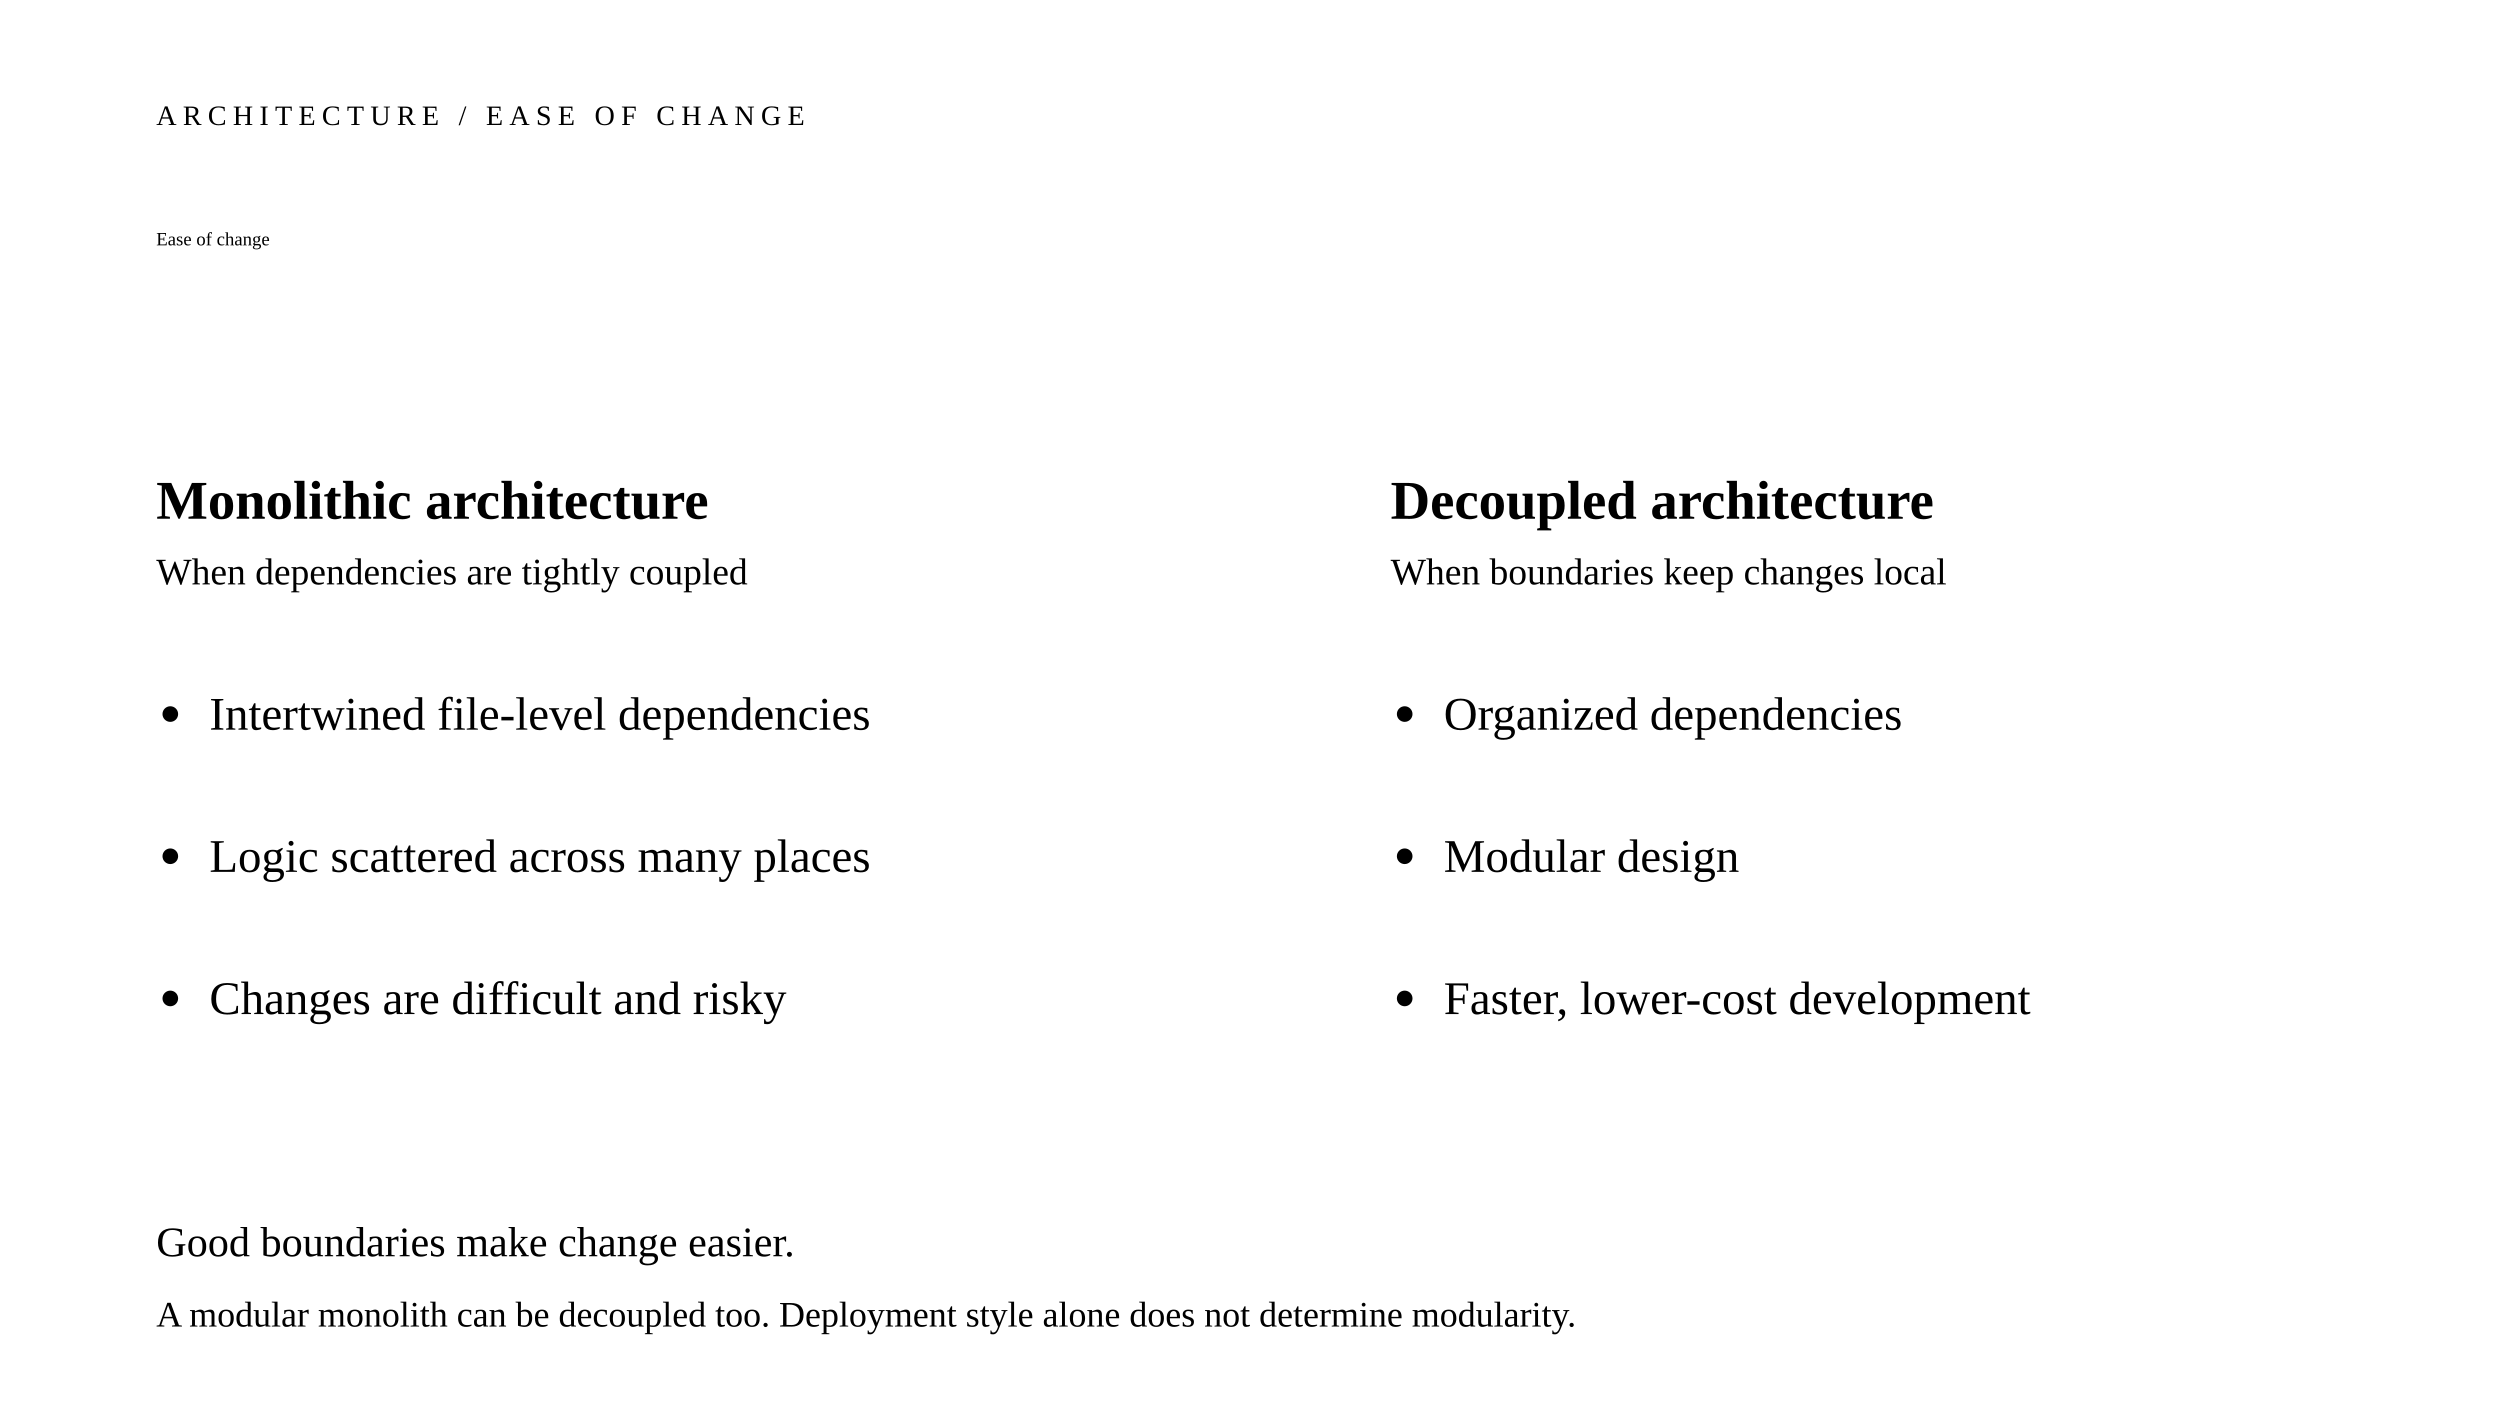
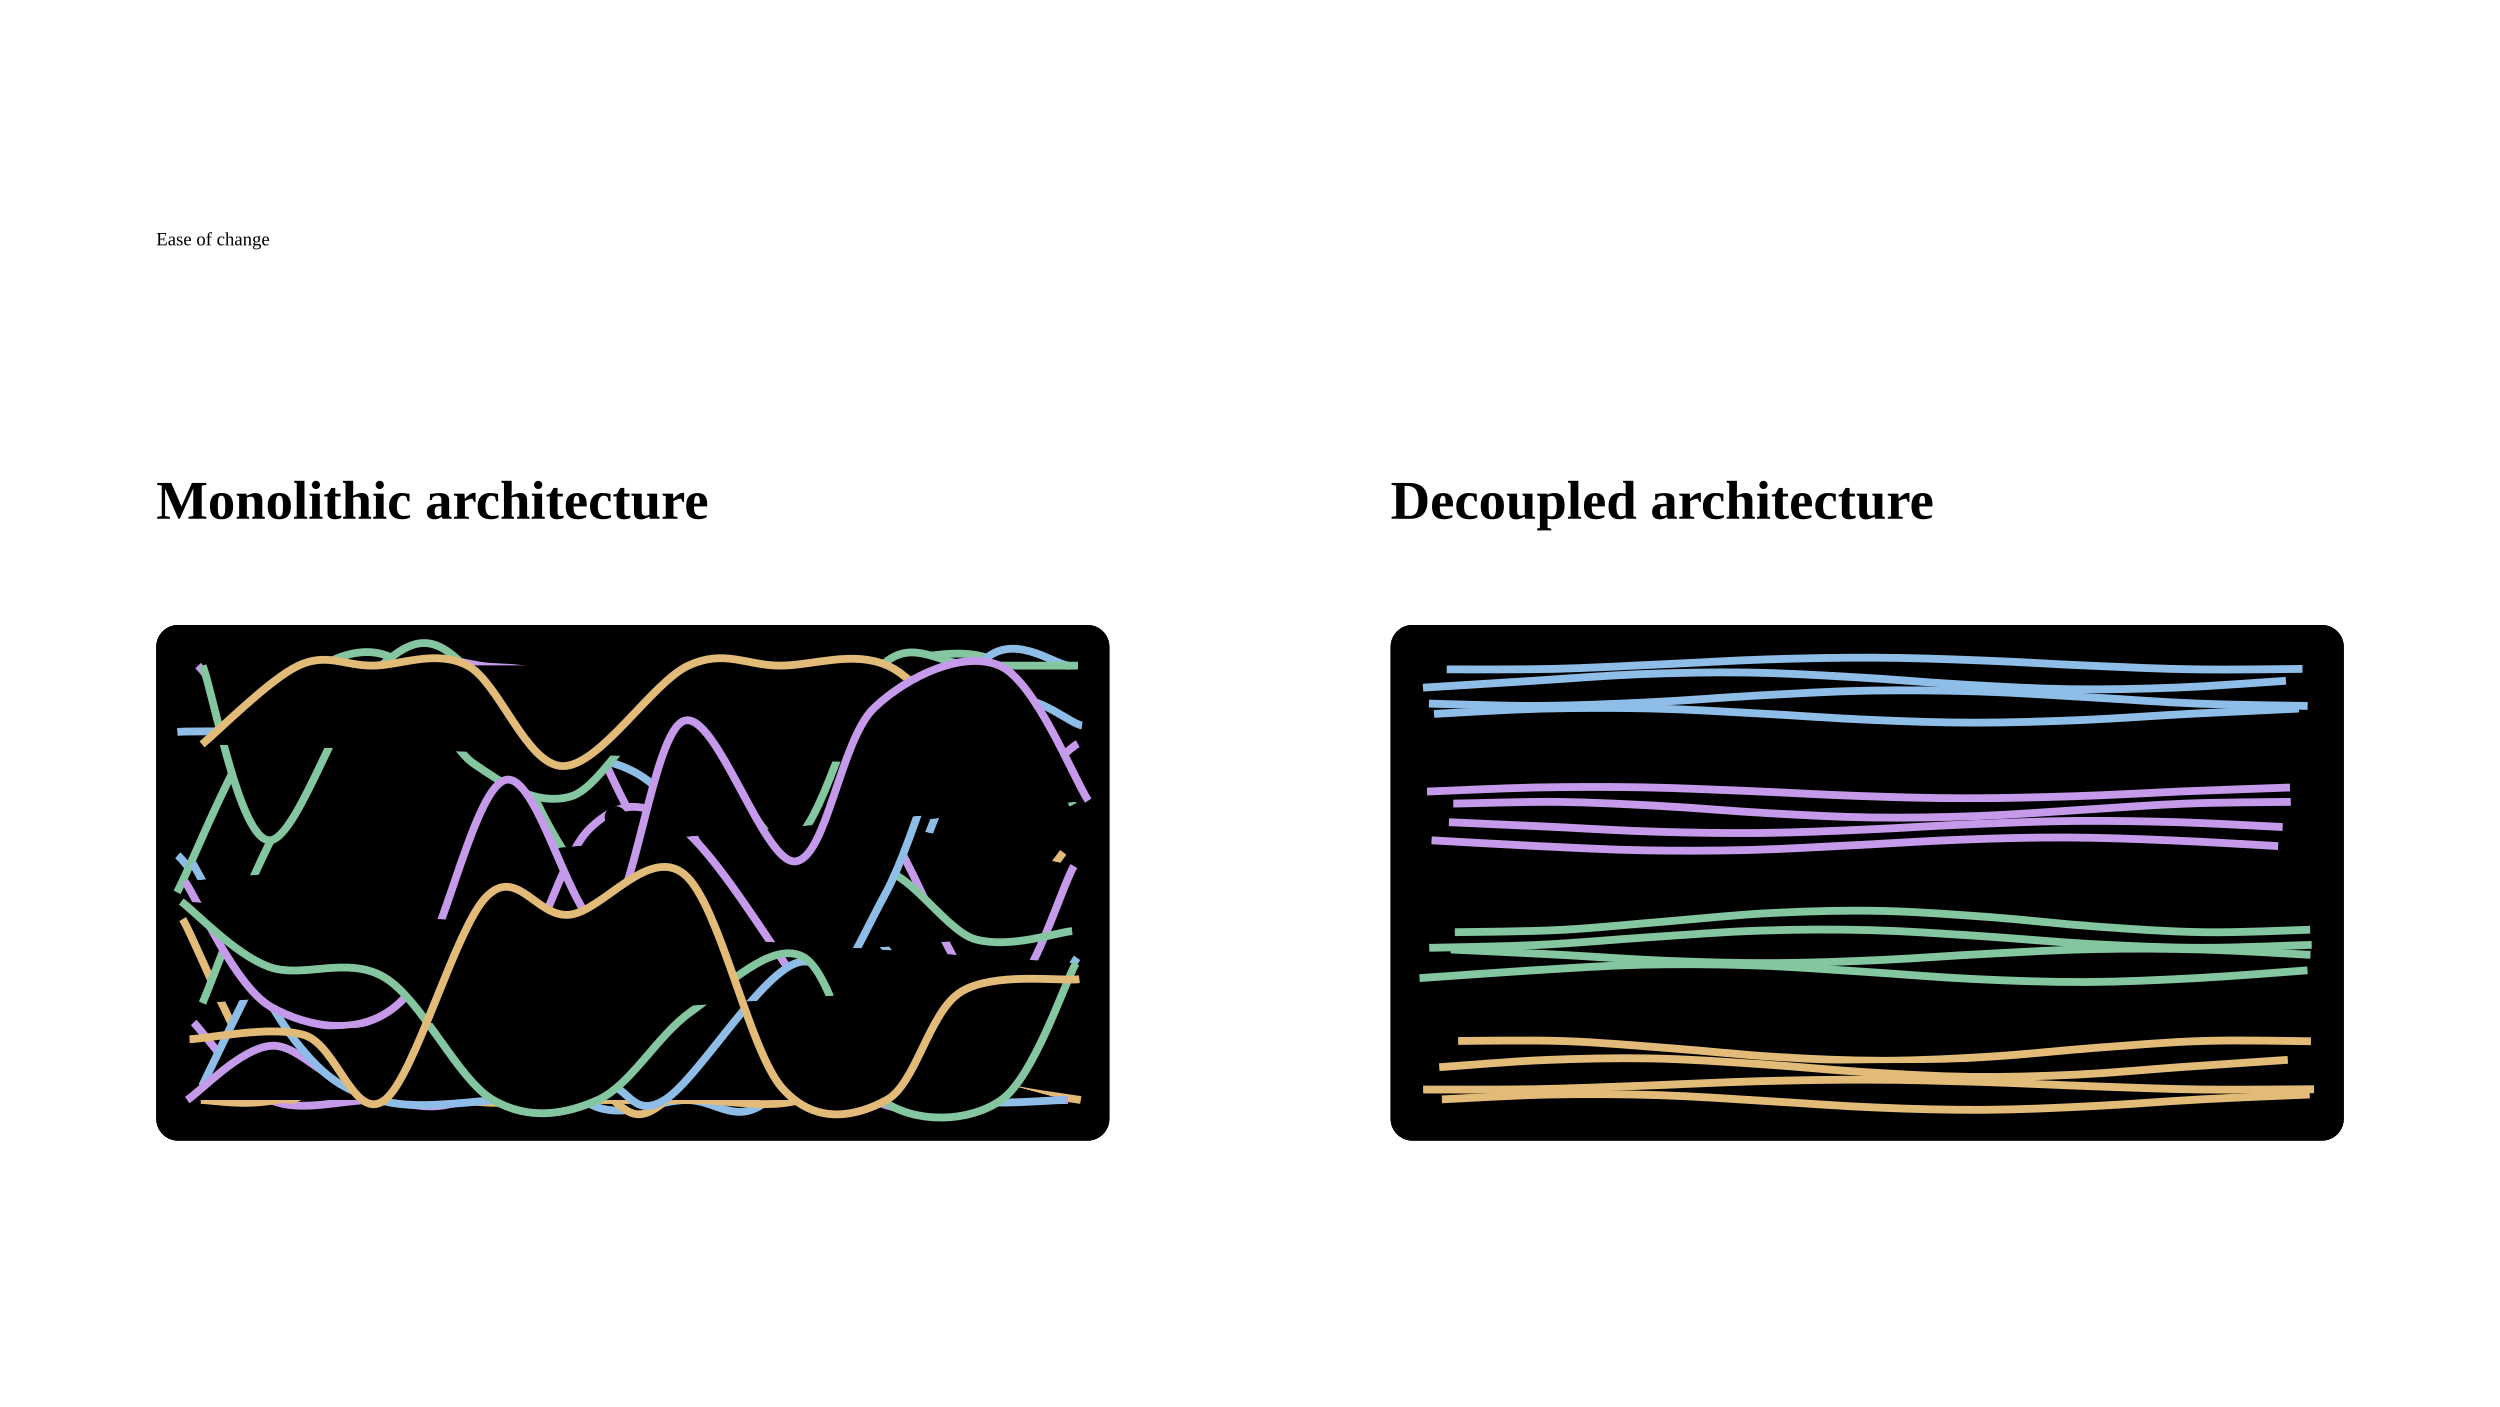
<svg xmlns="http://www.w3.org/2000/svg" viewBox="0 0 1600 900">
-   <text x="100" y="80" class="chart-accent" font-size="18" letter-spacing="4">ARCHITECTURE / EASE OF CHANGE</text>
+   <defs>
+     <clipPath id="eoc-cloth">
+       <rect width="610" height="330" rx="14" />
+     </clipPath>
+     <pattern id="eoc-weave" width="14" height="14" patternUnits="userSpaceOnUse">
+       <path d="M0 7H14M7 0V14" class="cloth-weave" />
+     </pattern>
+   </defs>
  <text x="100" y="157" class="chart-heading">Ease of change</text>
-   <path d="M800 265V715" class="chart-grid" fill="none" stroke-width="2" />
  <path d="M100 270H710" class="chart-poor" fill="none" stroke-width="4" />
  <path d="M890 270H1500" class="chart-good" fill="none" stroke-width="4" />
  <text x="100" y="332" font-size="35" font-weight="600">Monolithic architecture</text>
-   <text x="100" y="374" class="chart-muted" font-size="24">When dependencies are tightly coupled</text>
  <text x="890" y="332" font-size="35" font-weight="600">Decoupled architecture</text>
-   <text x="890" y="374" class="chart-muted" font-size="24">When boundaries keep changes local</text>
-   <g class="chart-poor-label">
-     <circle cx="109" cy="457" r="5" />
-     <circle cx="109" cy="548" r="5" />
-     <circle cx="109" cy="639" r="5" />
+   <g transform="translate(100 400)">
+     <g class="flip-front">
+       <rect width="610" height="330" rx="14" class="flip-card-face" />
+       <g class="chart-poor-label">
+         <circle cx="34" cy="72" r="6" />
+         <circle cx="34" cy="163" r="6" />
+         <circle cx="34" cy="254" r="6" />
+       </g>
+       <g font-size="30">
+         <text x="62" y="83">Tangled dependencies</text>
+         <text x="62" y="174">Scattered logic</text>
+         <text x="62" y="265">Risky changes</text>
+       </g>
+     </g>
+     <g class="flip-back">
+       <rect width="610" height="330" rx="14" class="flip-card-face" />
+       <g clip-path="url(#eoc-cloth)">
+         <rect width="610" height="330" fill="url(#eoc-weave)" />
+         <path d="M13.7 147.4C25.3 157.0 59.5 218.6 83.5 205.4C107.4 192.2 136.6 66.8 157.4 68.0C178.3 69.2 189.1 173.3 208.4 212.6C227.7 252.0 251.5 288.8 273.3 304.0C295.2 319.2 319.6 304.0 339.3 304.0C359.1 304.0 370.9 321.1 391.8 304.0C412.7 286.9 441.4 242.6 464.8 201.2C488.1 159.9 510.6 78.6 531.9 55.7C553.2 32.9 582.4 62.8 592.5 64.3" class="fiber-gap" stroke-width="10" />
+         <path d="M13.7 147.4C25.3 157.0 59.5 218.6 83.5 205.4C107.4 192.2 136.6 66.8 157.4 68.0C178.3 69.2 189.1 173.3 208.4 212.6C227.7 252.0 251.5 288.8 273.3 304.0C295.2 319.2 319.6 304.0 339.3 304.0C359.1 304.0 370.9 321.1 391.8 304.0C412.7 286.9 441.4 242.6 464.8 201.2C488.1 159.9 510.6 78.6 531.9 55.7C553.2 32.9 582.4 62.8 592.5 64.3" class="fiber" stroke="#8ebde8" stroke-width="5" />
+         <path d="M23.9 254.4C32.1 262.7 54.0 295.7 73.1 304.0C92.2 312.3 117.8 304.0 138.3 304.0C158.8 304.0 173.9 313.2 196.2 304.0C218.5 294.8 248.9 271.3 272.1 248.6C295.3 225.8 312.2 191.5 335.2 167.5C358.2 143.4 388.6 127.8 410.3 104.2C431.9 80.6 444.7 25.7 465.0 26.0C485.3 26.3 511.4 97.6 532.2 105.9C552.9 114.2 580.2 81.0 589.8 76.0" class="fiber-gap" stroke-width="10" />
+         <path d="M23.9 254.4C32.1 262.7 54.0 295.7 73.1 304.0C92.2 312.3 117.8 304.0 138.3 304.0C158.8 304.0 173.9 313.2 196.2 304.0C218.5 294.8 248.9 271.3 272.1 248.6C295.3 225.8 312.2 191.5 335.2 167.5C358.2 143.4 388.6 127.8 410.3 104.2C431.9 80.6 444.7 25.7 465.0 26.0C485.3 26.3 511.4 97.6 532.2 105.9C552.9 114.2 580.2 81.0 589.8 76.0" class="fiber" stroke="#c69aeb" stroke-width="5" />
+         <path d="M13.3 171.1C24.2 150.5 54.4 71.5 78.6 47.3C102.8 23.1 135.0 6.3 158.4 26.0C181.8 45.7 202.3 129.1 219.1 165.2C235.8 201.3 240.8 248.8 259.1 242.6C277.4 236.4 303.3 159.8 328.8 128.0C354.3 96.3 389.7 69.0 412.2 51.9C434.6 34.9 442.0 30.3 463.6 26.0C485.2 21.7 521.2 11.1 541.7 26.0C562.2 40.9 579.2 100.3 586.7 115.1" class="fiber-gap" stroke-width="10" />
+         <path d="M13.3 171.1C24.2 150.5 54.4 71.5 78.6 47.3C102.8 23.1 135.0 6.3 158.4 26.0C181.8 45.7 202.3 129.1 219.1 165.2C235.8 201.3 240.8 248.8 259.1 242.6C277.4 236.4 303.3 159.8 328.8 128.0C354.3 96.3 389.7 69.0 412.2 51.9C434.6 34.9 442.0 30.3 463.6 26.0C485.2 21.7 521.2 11.1 541.7 26.0C562.2 40.9 579.2 100.3 586.7 115.1" class="fiber" stroke="#83c6a0" stroke-width="5" />
+         <path d="M16.9 188.2C28.0 207.4 62.2 298.8 83.4 303.6C104.6 308.4 124.5 236.6 144.1 216.8C163.6 197.1 178.1 172.7 200.7 185.1C223.3 197.6 258.6 271.6 279.6 291.4C300.6 311.2 305.7 321.9 326.6 304.0C347.4 286.1 383.5 184.1 404.7 184.1C425.9 184.1 433.5 298.4 453.7 304.0C473.9 309.6 504.9 244.4 526.0 218.0C547.1 191.5 571.4 157.5 580.5 145.5" class="fiber-gap" stroke-width="10" />
+         <path d="M16.9 188.2C28.0 207.4 62.2 298.8 83.4 303.6C104.6 308.4 124.5 236.6 144.1 216.8C163.6 197.1 178.1 172.7 200.7 185.1C223.3 197.6 258.6 271.6 279.6 291.4C300.6 311.2 305.7 321.9 326.6 304.0C347.4 286.1 383.5 184.1 404.7 184.1C425.9 184.1 433.5 298.4 453.7 304.0C473.9 309.6 504.9 244.4 526.0 218.0C547.1 191.5 571.4 157.5 580.5 145.5" class="fiber" stroke="#e3bb78" stroke-width="5" />
+         <path d="M29.3 295.1C37.2 279.2 58.6 233.1 77.0 199.9C95.4 166.8 119.8 93.1 139.9 96.2C159.9 99.3 177.1 184.1 197.4 218.7C217.7 253.3 238.0 302.3 261.6 304.0C285.3 305.7 317.2 256.9 339.2 228.8C361.2 200.8 372.1 139.3 393.5 135.8C414.8 132.3 445.4 179.6 467.3 207.6C489.1 235.7 504.3 303.1 524.6 304.0C545.0 304.9 578.5 228.1 589.3 213.0" class="fiber-gap" stroke-width="10" />
+         <path d="M29.3 295.1C37.2 279.2 58.6 233.1 77.0 199.9C95.4 166.8 119.8 93.1 139.9 96.2C159.9 99.3 177.1 184.1 197.4 218.7C217.7 253.3 238.0 302.3 261.6 304.0C285.3 305.7 317.2 256.9 339.2 228.8C361.2 200.8 372.1 139.3 393.5 135.8C414.8 132.3 445.4 179.6 467.3 207.6C489.1 235.7 504.3 303.1 524.6 304.0C545.0 304.9 578.5 228.1 589.3 213.0" class="fiber" stroke="#8ebde8" stroke-width="5" />
+         <path d="M26.8 26.0C37.8 37.0 72.2 92.1 92.5 92.1C112.8 92.1 129.3 37.0 148.5 26.0C167.6 15.0 188.2 23.0 207.1 26.0C226.1 29.0 242.5 23.2 262.0 43.8C281.5 64.4 298.7 126.2 324.0 149.5C349.2 172.9 391.4 189.1 413.6 183.8C435.8 178.5 437.1 108.0 457.1 117.9C477.2 127.8 512.3 237.0 534.0 243.1C555.6 249.2 578.4 169.1 587.3 154.3" class="fiber-gap" stroke-width="10" />
+         <path d="M26.8 26.0C37.8 37.0 72.2 92.1 92.5 92.1C112.8 92.1 129.3 37.0 148.5 26.0C167.6 15.0 188.2 23.0 207.1 26.0C226.1 29.0 242.5 23.2 262.0 43.8C281.5 64.4 298.7 126.2 324.0 149.5C349.2 172.9 391.4 189.1 413.6 183.8C435.8 178.5 437.1 108.0 457.1 117.9C477.2 127.8 512.3 237.0 534.0 243.1C555.6 249.2 578.4 169.1 587.3 154.3" class="fiber" stroke="#c69aeb" stroke-width="5" />
+         <path d="M29.6 242.0C37.3 224.0 56.3 170.1 75.3 134.1C94.4 98.1 123.8 44.0 144.0 26.0C164.3 8.0 177.0 5.5 197.0 26.0C217.0 46.5 241.3 118.5 264.0 149.1C286.7 179.6 310.1 183.5 333.2 209.4C356.3 235.2 382.5 312.2 402.7 304.0C422.8 295.8 433.8 177.5 454.1 160.4C474.4 143.2 502.4 195.3 524.4 201.2C546.4 207.2 575.9 196.8 586.2 195.9" class="fiber-gap" stroke-width="10" />
+         <path d="M29.6 242.0C37.3 224.0 56.3 170.1 75.3 134.1C94.4 98.1 123.8 44.0 144.0 26.0C164.3 8.0 177.0 5.5 197.0 26.0C217.0 46.5 241.3 118.5 264.0 149.1C286.7 179.6 310.1 183.5 333.2 209.4C356.3 235.2 382.5 312.2 402.7 304.0C422.8 295.8 433.8 177.5 454.1 160.4C474.4 143.2 502.4 195.3 524.4 201.2C546.4 207.2 575.9 196.8 586.2 195.9" class="fiber" stroke="#83c6a0" stroke-width="5" />
+         <path d="M28.5 304.0C36.5 304.0 54.9 308.1 76.7 304.0C98.6 299.9 139.4 279.1 159.5 279.1C179.7 279.1 178.3 299.9 197.4 304.0C216.6 308.1 250.1 304.0 274.4 304.0C298.7 304.0 320.6 304.0 343.5 304.0C366.4 304.0 390.6 309.9 411.9 304.0C433.1 298.1 450.7 270.4 471.1 268.7C491.4 267.0 513.8 287.6 533.9 293.5C554.0 299.4 582.0 302.3 591.7 304.0" class="fiber-gap" stroke-width="10" />
+         <path d="M28.5 304.0C36.5 304.0 54.9 308.1 76.7 304.0C98.6 299.9 139.4 279.1 159.5 279.1C179.7 279.1 178.3 299.9 197.4 304.0C216.6 308.1 250.1 304.0 274.4 304.0C298.7 304.0 320.6 304.0 343.5 304.0C366.4 304.0 390.6 309.9 411.9 304.0C433.1 298.1 450.7 270.4 471.1 268.7C491.4 267.0 513.8 287.6 533.9 293.5C554.0 299.4 582.0 302.3 591.7 304.0" class="fiber" stroke="#e3bb78" stroke-width="5" />
+         <path d="M13.5 68.4C25.5 67.5 61.4 69.8 85.7 62.7C110.0 55.6 137.0 22.2 159.4 26.0C181.7 29.8 199.9 75.7 220.0 85.5C240.0 95.3 260.5 79.1 279.5 84.7C298.5 90.3 312.5 92.3 333.8 119.0C355.1 145.8 385.1 236.4 407.2 245.2C429.4 254.0 446.8 208.4 466.7 171.9C486.6 135.4 506.9 50.3 526.6 26.0C546.2 1.7 574.8 26.0 584.5 26.0" class="fiber-gap" stroke-width="10" />
+         <path d="M13.5 68.4C25.5 67.5 61.4 69.8 85.7 62.7C110.0 55.6 137.0 22.2 159.4 26.0C181.7 29.8 199.9 75.7 220.0 85.5C240.0 95.3 260.5 79.1 279.5 84.7C298.5 90.3 312.5 92.3 333.8 119.0C355.1 145.8 385.1 236.4 407.2 245.2C429.4 254.0 446.8 208.4 466.7 171.9C486.6 135.4 506.9 50.3 526.6 26.0C546.2 1.7 574.8 26.0 584.5 26.0" class="fiber" stroke="#8ebde8" stroke-width="5" />
+         <path d="M19.8 304.0C28.7 298.2 54.0 270.9 73.4 269.3C92.9 267.7 111.8 299.3 136.3 294.3C160.8 289.2 197.1 266.6 220.7 239.2C244.2 211.8 258.5 148.4 277.6 130.1C296.7 111.7 312.9 112.3 335.3 129.0C357.6 145.7 390.9 201.0 411.6 230.1C432.4 259.3 439.4 291.7 459.6 304.0C479.8 316.3 512.2 304.0 532.9 304.0C553.5 304.0 575.1 304.0 583.5 304.0" class="fiber-gap" stroke-width="10" />
+         <path d="M19.8 304.0C28.7 298.2 54.0 270.9 73.4 269.3C92.9 267.7 111.8 299.3 136.3 294.3C160.8 289.2 197.1 266.6 220.7 239.2C244.2 211.8 258.5 148.4 277.6 130.1C296.7 111.7 312.9 112.3 335.3 129.0C357.6 145.7 390.9 201.0 411.6 230.1C432.4 259.3 439.4 291.7 459.6 304.0C479.8 316.3 512.2 304.0 532.9 304.0C553.5 304.0 575.1 304.0 583.5 304.0" class="fiber" stroke="#c69aeb" stroke-width="5" />
+         <path d="M29.7 26.0C36.8 44.6 53.4 137.8 72.5 137.8C91.6 137.8 122.4 34.2 144.2 26.0C165.9 17.8 182.9 74.6 203.0 88.6C223.2 102.5 243.2 115.8 265.1 109.8C287.0 103.7 311.3 47.4 334.5 52.5C357.7 57.5 382.6 144.3 404.2 139.9C425.8 135.5 444.5 45.0 464.3 26.0C484.1 7.0 502.1 26.0 523.1 26.0C544.0 26.0 578.7 26.0 589.9 26.0" class="fiber-gap" stroke-width="10" />
+         <path d="M29.7 26.0C36.8 44.6 53.4 137.8 72.5 137.8C91.6 137.8 122.4 34.2 144.2 26.0C165.9 17.8 182.9 74.6 203.0 88.6C223.2 102.5 243.2 115.8 265.1 109.8C287.0 103.7 311.3 47.4 334.5 52.5C357.7 57.5 382.6 144.3 404.2 139.9C425.8 135.5 444.5 45.0 464.3 26.0C484.1 7.0 502.1 26.0 523.1 26.0C544.0 26.0 578.7 26.0 589.9 26.0" class="fiber" stroke="#83c6a0" stroke-width="5" />
+         <path d="M29.3 76.4C39.5 68.0 72.9 34.4 91.0 26.0C109.2 17.6 120.2 26.0 138.2 26.0C156.2 26.0 178.9 15.3 199.3 26.0C219.6 36.7 236.9 90.3 260.4 90.3C284.0 90.3 317.4 36.7 340.5 26.0C363.6 15.3 377.9 26.0 399.2 26.0C420.4 26.0 445.9 16.1 468.1 26.0C490.3 35.9 513.0 74.3 532.6 85.2C552.2 96.1 576.8 90.3 585.7 91.3" class="fiber-gap" stroke-width="10" />
+         <path d="M29.3 76.4C39.5 68.0 72.9 34.4 91.0 26.0C109.2 17.6 120.2 26.0 138.2 26.0C156.2 26.0 178.9 15.3 199.3 26.0C219.6 36.7 236.9 90.3 260.4 90.3C284.0 90.3 317.4 36.7 340.5 26.0C363.6 15.3 377.9 26.0 399.2 26.0C420.4 26.0 445.9 16.1 468.1 26.0C490.3 35.9 513.0 74.3 532.6 85.2C552.2 96.1 576.8 90.3 585.7 91.3" class="fiber" stroke="#e3bb78" stroke-width="5" />
+         <path d="M23.3 152.4C34.2 171.3 69.1 240.9 89.0 266.2C108.8 291.4 121.1 297.7 142.6 304.0C164.0 310.3 193.9 305.8 217.5 304.0C241.2 302.2 266.5 293.1 284.5 293.1C302.5 293.1 303.9 316.9 325.3 304.0C346.7 291.1 388.6 219.1 412.8 215.5C437.0 211.8 453.2 267.3 470.7 282.0C488.2 296.8 499.4 300.3 517.9 304.0C536.4 307.7 571.0 304.0 581.6 304.0" class="fiber-gap" stroke-width="10" />
+         <path d="M23.3 152.4C34.2 171.3 69.1 240.9 89.0 266.2C108.8 291.4 121.1 297.7 142.6 304.0C164.0 310.3 193.9 305.8 217.5 304.0C241.2 302.2 266.5 293.1 284.5 293.1C302.5 293.1 303.9 316.9 325.3 304.0C346.7 291.1 388.6 219.1 412.8 215.5C437.0 211.8 453.2 267.3 470.7 282.0C488.2 296.8 499.4 300.3 517.9 304.0C536.4 307.7 571.0 304.0 581.6 304.0" class="fiber" stroke="#8ebde8" stroke-width="5" />
+         <path d="M18.3 164.1C27.5 177.5 50.7 231.8 73.8 244.6C96.8 257.4 131.9 265.0 156.8 240.8C181.6 216.6 201.2 107.5 222.8 99.4C244.4 91.2 267.3 198.4 286.5 192.1C305.7 185.8 317.5 68.1 337.9 61.3C358.3 54.5 388.6 152.6 408.8 151.3C429.1 149.9 437.6 74.0 459.4 53.1C481.2 32.3 516.9 16.1 539.7 26.0C562.6 35.9 587.0 98.0 596.5 112.4" class="fiber-gap" stroke-width="10" />
+         <path d="M18.3 164.1C27.5 177.5 50.7 231.8 73.8 244.6C96.8 257.4 131.9 265.0 156.8 240.8C181.6 216.6 201.2 107.5 222.8 99.4C244.4 91.2 267.3 198.4 286.5 192.1C305.7 185.8 317.5 68.1 337.9 61.3C358.3 54.5 388.6 152.6 408.8 151.3C429.1 149.9 437.6 74.0 459.4 53.1C481.2 32.3 516.9 16.1 539.7 26.0C562.6 35.9 587.0 98.0 596.5 112.4" class="fiber" stroke="#c69aeb" stroke-width="5" />
+         <path d="M16.0 177.0C25.3 183.9 50.3 210.6 71.9 218.7C93.6 226.7 122.1 211.3 146.0 225.5C170.0 239.7 192.8 290.9 215.6 304.0C238.4 317.1 261.5 313.4 282.6 304.0C303.7 294.6 320.4 262.9 342.2 247.5C363.9 232.2 392.8 202.5 413.1 211.9C433.5 221.3 443.0 288.6 464.2 304.0C485.5 319.4 520.1 318.6 540.8 304.0C561.5 289.4 580.6 231.1 588.5 216.5" class="fiber-gap" stroke-width="10" />
+         <path d="M16.0 177.0C25.3 183.9 50.3 210.6 71.9 218.7C93.6 226.7 122.1 211.3 146.0 225.5C170.0 239.7 192.8 290.9 215.6 304.0C238.4 317.1 261.5 313.4 282.6 304.0C303.7 294.6 320.4 262.9 342.2 247.5C363.9 232.2 392.8 202.5 413.1 211.9C433.5 221.3 443.0 288.6 464.2 304.0C485.5 319.4 520.1 318.6 540.8 304.0C561.5 289.4 580.6 231.1 588.5 216.5" class="fiber" stroke="#83c6a0" stroke-width="5" />
+         <path d="M21.3 265.1C33.6 264.7 74.1 256.0 94.9 262.5C115.7 268.9 126.8 318.8 146.2 304.0C165.6 289.2 191.6 193.5 211.4 173.8C231.1 154.0 243.7 187.8 264.7 185.4C285.8 183.0 315.2 141.0 337.9 159.5C360.6 178.0 379.2 272.5 400.8 296.6C422.3 320.7 448.4 314.3 467.4 304.0C486.4 293.7 494.4 247.6 515.0 234.8C535.6 221.9 578.2 228.1 590.8 226.7" class="fiber-gap" stroke-width="10" />
+         <path d="M21.3 265.1C33.6 264.7 74.1 256.0 94.9 262.5C115.7 268.9 126.8 318.8 146.2 304.0C165.6 289.2 191.6 193.5 211.4 173.8C231.1 154.0 243.7 187.8 264.7 185.4C285.8 183.0 315.2 141.0 337.9 159.5C360.6 178.0 379.2 272.5 400.8 296.6C422.3 320.7 448.4 314.3 467.4 304.0C486.4 293.7 494.4 247.6 515.0 234.8C535.6 221.9 578.2 228.1 590.8 226.7" class="fiber" stroke="#e3bb78" stroke-width="5" />
+         <circle cx="122" cy="150" r="7" class="fiber-knot" />
+         <circle cx="460" cy="257" r="7" class="fiber-knot" />
+         <circle cx="294" cy="123" r="7" class="fiber-knot" />
+         <circle cx="154" cy="192" r="7" class="fiber-knot" />
+         <circle cx="513" cy="80" r="7" class="fiber-knot" />
+         <circle cx="442" cy="55" r="7" class="fiber-knot" />
+       </g>
+     </g>
  </g>
-   <g class="chart-accent">
-     <circle cx="899" cy="457" r="5" />
-     <circle cx="899" cy="548" r="5" />
-     <circle cx="899" cy="639" r="5" />
+   <g transform="translate(890 400)" style="--flip-delay: 140ms">
+     <g class="flip-front">
+       <rect width="610" height="330" rx="14" class="flip-card-face" />
+       <g class="chart-accent">
+         <circle cx="34" cy="72" r="6" />
+         <circle cx="34" cy="163" r="6" />
+         <circle cx="34" cy="254" r="6" />
+       </g>
+       <g font-size="30">
+         <text x="62" y="83">Organized dependencies</text>
+         <text x="62" y="174">Modular design</text>
+         <text x="62" y="265">Faster, cheaper changes</text>
+       </g>
+     </g>
+     <g class="flip-back">
+       <rect width="610" height="330" rx="14" class="flip-card-face" />
+       <g clip-path="url(#eoc-cloth)">
+         <rect width="610" height="330" fill="url(#eoc-weave)" />
+         <path d="M35.9 28.4C47.3 28.4 81.5 28.6 104.3 28.1C127.2 27.6 150.0 26.2 172.8 25.2C195.6 24.2 218.5 22.7 241.3 22.0C264.1 21.3 286.9 20.8 309.7 20.9C332.6 21.0 355.4 21.8 378.2 22.7C401.0 23.5 423.9 25.1 446.7 26.0C469.5 27.0 492.3 28.1 515.2 28.4C538.0 28.8 572.2 28.1 583.6 28.1" class="fiber-gap" stroke-width="10" />
+         <path d="M35.9 28.4C47.3 28.4 81.5 28.6 104.3 28.1C127.2 27.6 150.0 26.2 172.8 25.2C195.6 24.2 218.5 22.7 241.3 22.0C264.1 21.3 286.9 20.8 309.7 20.9C332.6 21.0 355.4 21.8 378.2 22.7C401.0 23.5 423.9 25.1 446.7 26.0C469.5 27.0 492.3 28.1 515.2 28.4C538.0 28.8 572.2 28.1 583.6 28.1" class="fiber" stroke="#8ebde8" stroke-width="5" />
+         <path d="M20.7 40.1C32.2 39.4 66.7 37.2 89.8 35.8C112.8 34.4 135.8 32.4 158.8 31.5C181.8 30.6 204.8 30.1 227.8 30.4C250.8 30.7 273.9 32.1 296.9 33.4C319.9 34.6 342.9 36.8 365.9 38.1C388.9 39.4 411.9 40.8 434.9 41.1C457.9 41.4 481.0 40.9 504.0 40.0C527.0 39.1 561.5 36.4 573.0 35.7" class="fiber-gap" stroke-width="10" />
+         <path d="M20.7 40.1C32.2 39.4 66.7 37.2 89.8 35.8C112.8 34.4 135.8 32.4 158.8 31.5C181.8 30.6 204.8 30.1 227.8 30.4C250.8 30.7 273.9 32.1 296.9 33.4C319.9 34.6 342.9 36.8 365.9 38.1C388.9 39.4 411.9 40.8 434.9 41.1C457.9 41.4 481.0 40.9 504.0 40.0C527.0 39.1 561.5 36.4 573.0 35.7" class="fiber" stroke="#8ebde8" stroke-width="5" />
+         <path d="M24.5 50.3C36.2 50.5 71.4 51.9 94.8 51.8C118.2 51.6 141.7 50.6 165.1 49.5C188.5 48.4 212.0 46.4 235.4 45.1C258.8 43.9 282.3 42.4 305.7 42.0C329.1 41.6 352.5 41.8 376.0 42.5C399.4 43.2 422.8 44.9 446.3 46.2C469.7 47.5 493.1 49.4 516.6 50.3C540.0 51.3 575.1 51.5 586.9 51.8" class="fiber-gap" stroke-width="10" />
+         <path d="M24.5 50.3C36.2 50.5 71.4 51.9 94.8 51.8C118.2 51.6 141.7 50.6 165.1 49.5C188.5 48.4 212.0 46.4 235.4 45.1C258.8 43.9 282.3 42.4 305.7 42.0C329.1 41.6 352.5 41.8 376.0 42.5C399.4 43.2 422.8 44.9 446.3 46.2C469.7 47.5 493.1 49.4 516.6 50.3C540.0 51.3 575.1 51.5 586.9 51.8" class="fiber" stroke="#8ebde8" stroke-width="5" />
+         <path d="M27.8 56.9C39.3 56.3 73.9 54.1 97.0 53.5C120.0 53.0 143.1 52.9 166.1 53.4C189.2 53.9 212.3 55.4 235.3 56.6C258.4 57.8 281.4 59.6 304.5 60.6C327.6 61.6 350.6 62.5 373.7 62.5C396.8 62.5 419.8 61.7 442.9 60.8C465.9 59.8 489.0 58.0 512.1 56.8C535.1 55.6 569.7 54.1 581.3 53.5" class="fiber-gap" stroke-width="10" />
+         <path d="M27.8 56.9C39.3 56.3 73.9 54.1 97.0 53.5C120.0 53.0 143.1 52.9 166.1 53.4C189.2 53.9 212.3 55.4 235.3 56.6C258.4 57.8 281.4 59.6 304.5 60.6C327.6 61.6 350.6 62.5 373.7 62.5C396.8 62.5 419.8 61.7 442.9 60.8C465.9 59.8 489.0 58.0 512.1 56.8C535.1 55.6 569.7 54.1 581.3 53.5" class="fiber" stroke="#8ebde8" stroke-width="5" />
+         <path d="M23.3 106.6C34.8 106.2 69.3 104.5 92.3 104.0C115.4 103.6 138.4 103.5 161.4 103.9C184.4 104.3 207.4 105.4 230.4 106.3C253.4 107.2 276.4 108.7 299.4 109.4C322.5 110.2 345.5 110.9 368.5 110.9C391.5 110.9 414.5 110.3 437.5 109.6C460.5 108.9 483.5 107.5 506.6 106.5C529.6 105.6 564.1 104.4 575.6 104.0" class="fiber-gap" stroke-width="10" />
+         <path d="M23.3 106.6C34.8 106.2 69.3 104.5 92.3 104.0C115.4 103.6 138.4 103.5 161.4 103.9C184.4 104.3 207.4 105.4 230.4 106.3C253.4 107.2 276.4 108.7 299.4 109.4C322.5 110.2 345.5 110.9 368.5 110.9C391.5 110.9 414.5 110.3 437.5 109.6C460.5 108.9 483.5 107.5 506.6 106.5C529.6 105.6 564.1 104.4 575.6 104.0" class="fiber" stroke="#c69aeb" stroke-width="5" />
+         <path d="M40.1 114.3C51.3 114.2 84.8 113.0 107.1 113.2C129.5 113.5 151.8 114.7 174.1 115.9C196.5 117.1 218.8 119.2 241.1 120.4C263.5 121.6 285.8 122.9 308.1 123.2C330.4 123.5 352.8 123.1 375.1 122.3C397.4 121.5 419.8 119.7 442.1 118.3C464.4 117.0 486.8 115.1 509.1 114.3C531.4 113.4 564.9 113.4 576.1 113.2" class="fiber-gap" stroke-width="10" />
+         <path d="M40.1 114.3C51.3 114.2 84.8 113.0 107.1 113.2C129.5 113.5 151.8 114.7 174.1 115.9C196.5 117.1 218.8 119.2 241.1 120.4C263.5 121.6 285.8 122.9 308.1 123.2C330.4 123.5 352.8 123.1 375.1 122.3C397.4 121.5 419.8 119.7 442.1 118.3C464.4 117.0 486.8 115.1 509.1 114.3C531.4 113.4 564.9 113.4 576.1 113.2" class="fiber" stroke="#c69aeb" stroke-width="5" />
+         <path d="M37.3 126.2C48.4 126.7 81.7 128.2 104.0 129.2C126.2 130.3 148.4 131.7 170.7 132.3C192.9 133.0 215.1 133.3 237.4 133.1C259.6 132.8 281.9 131.9 304.1 130.9C326.3 130.0 348.6 128.4 370.8 127.5C393.0 126.6 415.3 125.6 437.5 125.4C459.7 125.2 482.0 125.6 504.2 126.2C526.5 126.9 559.8 128.8 570.9 129.3" class="fiber-gap" stroke-width="10" />
+         <path d="M37.3 126.2C48.4 126.7 81.7 128.2 104.0 129.2C126.2 130.3 148.4 131.7 170.7 132.3C192.9 133.0 215.1 133.3 237.4 133.1C259.6 132.8 281.9 131.9 304.1 130.9C326.3 130.0 348.6 128.4 370.8 127.5C393.0 126.6 415.3 125.6 437.5 125.4C459.7 125.2 482.0 125.6 504.2 126.2C526.5 126.9 559.8 128.8 570.9 129.3" class="fiber" stroke="#c69aeb" stroke-width="5" />
+         <path d="M26.2 137.8C37.5 138.4 71.3 140.4 93.9 141.5C116.5 142.5 139.1 143.8 161.6 144.2C184.2 144.6 206.8 144.5 229.4 144.0C251.9 143.4 274.5 142.0 297.1 140.9C319.7 139.8 342.3 138.2 364.8 137.4C387.4 136.5 410.0 135.9 432.6 136.0C455.1 136.1 477.7 136.9 500.3 137.9C522.9 138.8 556.7 140.9 568.0 141.5" class="fiber-gap" stroke-width="10" />
+         <path d="M26.2 137.8C37.5 138.4 71.3 140.4 93.9 141.5C116.5 142.5 139.1 143.8 161.6 144.2C184.2 144.6 206.8 144.5 229.4 144.0C251.9 143.4 274.5 142.0 297.1 140.9C319.7 139.8 342.3 138.2 364.8 137.4C387.4 136.5 410.0 135.9 432.6 136.0C455.1 136.1 477.7 136.9 500.3 137.9C522.9 138.8 556.7 140.9 568.0 141.5" class="fiber" stroke="#c69aeb" stroke-width="5" />
+         <path d="M41.1 196.6C52.5 196.4 86.7 196.3 109.5 195.1C132.3 193.9 155.1 191.4 177.9 189.6C200.7 187.7 223.6 185.2 246.4 184.2C269.2 183.1 292.0 182.5 314.8 183.0C337.6 183.5 360.4 185.3 383.2 186.9C406.0 188.6 428.8 191.4 451.7 193.0C474.5 194.6 497.3 196.3 520.1 196.6C542.9 197.0 577.1 195.3 588.5 195.0" class="fiber-gap" stroke-width="10" />
+         <path d="M41.1 196.6C52.5 196.4 86.7 196.3 109.5 195.1C132.3 193.9 155.1 191.4 177.9 189.6C200.7 187.7 223.6 185.2 246.4 184.2C269.2 183.1 292.0 182.5 314.8 183.0C337.6 183.5 360.4 185.3 383.2 186.9C406.0 188.6 428.8 191.4 451.7 193.0C474.5 194.6 497.3 196.3 520.1 196.6C542.9 197.0 577.1 195.3 588.5 195.0" class="fiber" stroke="#83c6a0" stroke-width="5" />
+         <path d="M24.7 206.6C36.5 206.3 71.8 205.9 95.3 204.7C118.9 203.6 142.4 201.3 165.9 199.8C189.5 198.3 213.0 196.3 236.5 195.6C260.1 194.8 283.6 194.7 307.1 195.3C330.6 195.9 354.2 197.6 377.7 199.1C401.2 200.6 424.8 202.9 448.3 204.2C471.8 205.4 495.4 206.6 518.9 206.6C542.4 206.7 577.7 205.0 589.5 204.7" class="fiber-gap" stroke-width="10" />
+         <path d="M24.7 206.6C36.5 206.3 71.8 205.9 95.3 204.7C118.9 203.6 142.4 201.3 165.9 199.8C189.5 198.3 213.0 196.3 236.5 195.6C260.1 194.8 283.6 194.7 307.1 195.3C330.6 195.9 354.2 197.6 377.7 199.1C401.2 200.6 424.8 202.9 448.3 204.2C471.8 205.4 495.4 206.6 518.9 206.6C542.4 206.7 577.7 205.0 589.5 204.7" class="fiber" stroke="#83c6a0" stroke-width="5" />
+         <path d="M38.5 207.7C50.0 208.2 84.4 209.8 107.3 211.0C130.2 212.2 153.2 214.0 176.1 214.9C199.0 215.8 221.9 216.5 244.9 216.4C267.8 216.3 290.7 215.4 313.6 214.4C336.6 213.4 359.5 211.5 382.4 210.4C405.3 209.2 428.3 207.8 451.2 207.4C474.1 206.9 497.0 207.1 520.0 207.7C542.9 208.3 577.3 210.5 588.7 211.1" class="fiber-gap" stroke-width="10" />
+         <path d="M38.5 207.7C50.0 208.2 84.4 209.8 107.3 211.0C130.2 212.2 153.2 214.0 176.1 214.9C199.0 215.8 221.9 216.5 244.9 216.4C267.8 216.3 290.7 215.4 313.6 214.4C336.6 213.4 359.5 211.5 382.4 210.4C405.3 209.2 428.3 207.8 451.2 207.4C474.1 206.9 497.0 207.1 520.0 207.7C542.9 208.3 577.3 210.5 588.7 211.1" class="fiber" stroke="#83c6a0" stroke-width="5" />
+         <path d="M18.5 226.0C30.3 225.2 65.8 222.6 89.5 221.1C113.2 219.7 136.9 218.0 160.5 217.4C184.2 216.9 207.9 217.0 231.6 217.8C255.3 218.5 278.9 220.4 302.6 221.9C326.3 223.4 350.0 225.5 373.7 226.6C397.3 227.7 421.0 228.6 444.7 228.5C468.4 228.4 492.1 227.2 515.7 226.0C539.4 224.7 574.9 221.9 586.8 221.0" class="fiber-gap" stroke-width="10" />
+         <path d="M18.5 226.0C30.3 225.2 65.8 222.6 89.5 221.1C113.2 219.7 136.9 218.0 160.5 217.4C184.2 216.9 207.9 217.0 231.6 217.8C255.3 218.5 278.9 220.4 302.6 221.9C326.3 223.4 350.0 225.5 373.7 226.6C397.3 227.7 421.0 228.6 444.7 228.5C468.4 228.4 492.1 227.2 515.7 226.0C539.4 224.7 574.9 221.9 586.8 221.0" class="fiber" stroke="#83c6a0" stroke-width="5" />
+         <path d="M43.2 266.2C54.5 266.2 88.7 265.5 111.4 266.3C134.1 267.1 156.9 269.2 179.6 270.9C202.4 272.6 225.1 275.2 247.9 276.5C270.6 277.9 293.3 278.9 316.1 278.9C338.8 278.8 361.6 277.6 384.3 276.2C407.1 274.8 429.8 272.2 452.5 270.5C475.3 268.9 498.0 266.8 520.8 266.2C543.5 265.5 577.6 266.3 589.0 266.4" class="fiber-gap" stroke-width="10" />
+         <path d="M43.2 266.2C54.5 266.2 88.7 265.5 111.4 266.3C134.1 267.1 156.9 269.2 179.6 270.9C202.4 272.6 225.1 275.2 247.9 276.5C270.6 277.9 293.3 278.9 316.1 278.9C338.8 278.8 361.6 277.6 384.3 276.2C407.1 274.8 429.8 272.2 452.5 270.5C475.3 268.9 498.0 266.8 520.8 266.2C543.5 265.5 577.6 266.3 589.0 266.4" class="fiber" stroke="#e3bb78" stroke-width="5" />
+         <path d="M31.1 283.0C42.4 282.3 76.3 279.3 99.0 278.4C121.6 277.5 144.2 277.0 166.8 277.4C189.5 277.8 212.1 279.4 234.7 280.9C257.4 282.3 280.0 284.7 302.6 286.1C325.3 287.5 347.9 288.9 370.5 289.2C393.1 289.5 415.8 288.8 438.4 287.8C461.0 286.7 483.7 284.5 506.3 282.9C528.9 281.4 562.9 279.1 574.2 278.3" class="fiber-gap" stroke-width="10" />
+         <path d="M31.1 283.0C42.4 282.3 76.3 279.3 99.0 278.4C121.6 277.5 144.2 277.0 166.8 277.4C189.5 277.8 212.1 279.4 234.7 280.9C257.4 282.3 280.0 284.7 302.6 286.1C325.3 287.5 347.9 288.9 370.5 289.2C393.1 289.5 415.8 288.8 438.4 287.8C461.0 286.7 483.7 284.5 506.3 282.9C528.9 281.4 562.9 279.1 574.2 278.3" class="fiber" stroke="#e3bb78" stroke-width="5" />
+         <path d="M20.8 297.3C32.6 297.3 68.3 297.5 92.0 297.1C115.8 296.7 139.6 295.6 163.3 294.8C187.1 293.9 210.8 292.7 234.6 292.0C258.4 291.4 282.1 290.9 305.9 291.0C329.7 291.0 353.4 291.7 377.2 292.4C400.9 293.1 424.7 294.4 448.5 295.2C472.2 296.0 496.0 297.0 519.7 297.3C543.5 297.6 579.1 297.1 591.0 297.1" class="fiber-gap" stroke-width="10" />
+         <path d="M20.8 297.3C32.6 297.3 68.3 297.5 92.0 297.1C115.8 296.7 139.6 295.6 163.3 294.8C187.1 293.9 210.8 292.7 234.6 292.0C258.4 291.4 282.1 290.9 305.9 291.0C329.7 291.0 353.4 291.7 377.2 292.4C400.9 293.1 424.7 294.4 448.5 295.2C472.2 296.0 496.0 297.0 519.7 297.3C543.5 297.6 579.1 297.1 591.0 297.1" class="fiber" stroke="#e3bb78" stroke-width="5" />
+         <path d="M32.8 303.6C44.4 303.1 79.1 300.9 102.2 300.5C125.4 300.0 148.5 300.2 171.6 300.9C194.8 301.6 217.9 303.3 241.1 304.7C264.2 306.0 287.3 307.9 310.5 308.8C333.6 309.8 356.8 310.4 379.9 310.3C403.1 310.1 426.2 309.1 449.3 307.9C472.5 306.8 495.6 304.8 518.8 303.6C541.9 302.3 576.6 301.0 588.2 300.5" class="fiber-gap" stroke-width="10" />
+         <path d="M32.8 303.6C44.4 303.1 79.1 300.9 102.2 300.5C125.4 300.0 148.5 300.2 171.6 300.9C194.8 301.6 217.9 303.3 241.1 304.7C264.2 306.0 287.3 307.9 310.5 308.8C333.6 309.8 356.8 310.4 379.9 310.3C403.1 310.1 426.2 309.1 449.3 307.9C472.5 306.8 495.6 304.8 518.8 303.6C541.9 302.3 576.6 301.0 588.2 300.5" class="fiber" stroke="#e3bb78" stroke-width="5" />
+       </g>
+     </g>
  </g>
-   <g font-size="30">
-     <text x="134" y="467">Intertwined file-level dependencies</text>
-     <text x="134" y="558">Logic scattered across many places</text>
-     <text x="134" y="649">Changes are difficult and risky</text>
-     <text x="924" y="467">Organized dependencies</text>
-     <text x="924" y="558">Modular design</text>
-     <text x="924" y="649">Faster, lower-cost development</text>
-   </g>
-   <text x="100" y="804" font-size="27">Good boundaries make change easier.</text>
-   <text x="100" y="849" class="chart-muted" font-size="23">A modular monolith can be decoupled too. Deployment style alone does not determine modularity.</text>
</svg>
